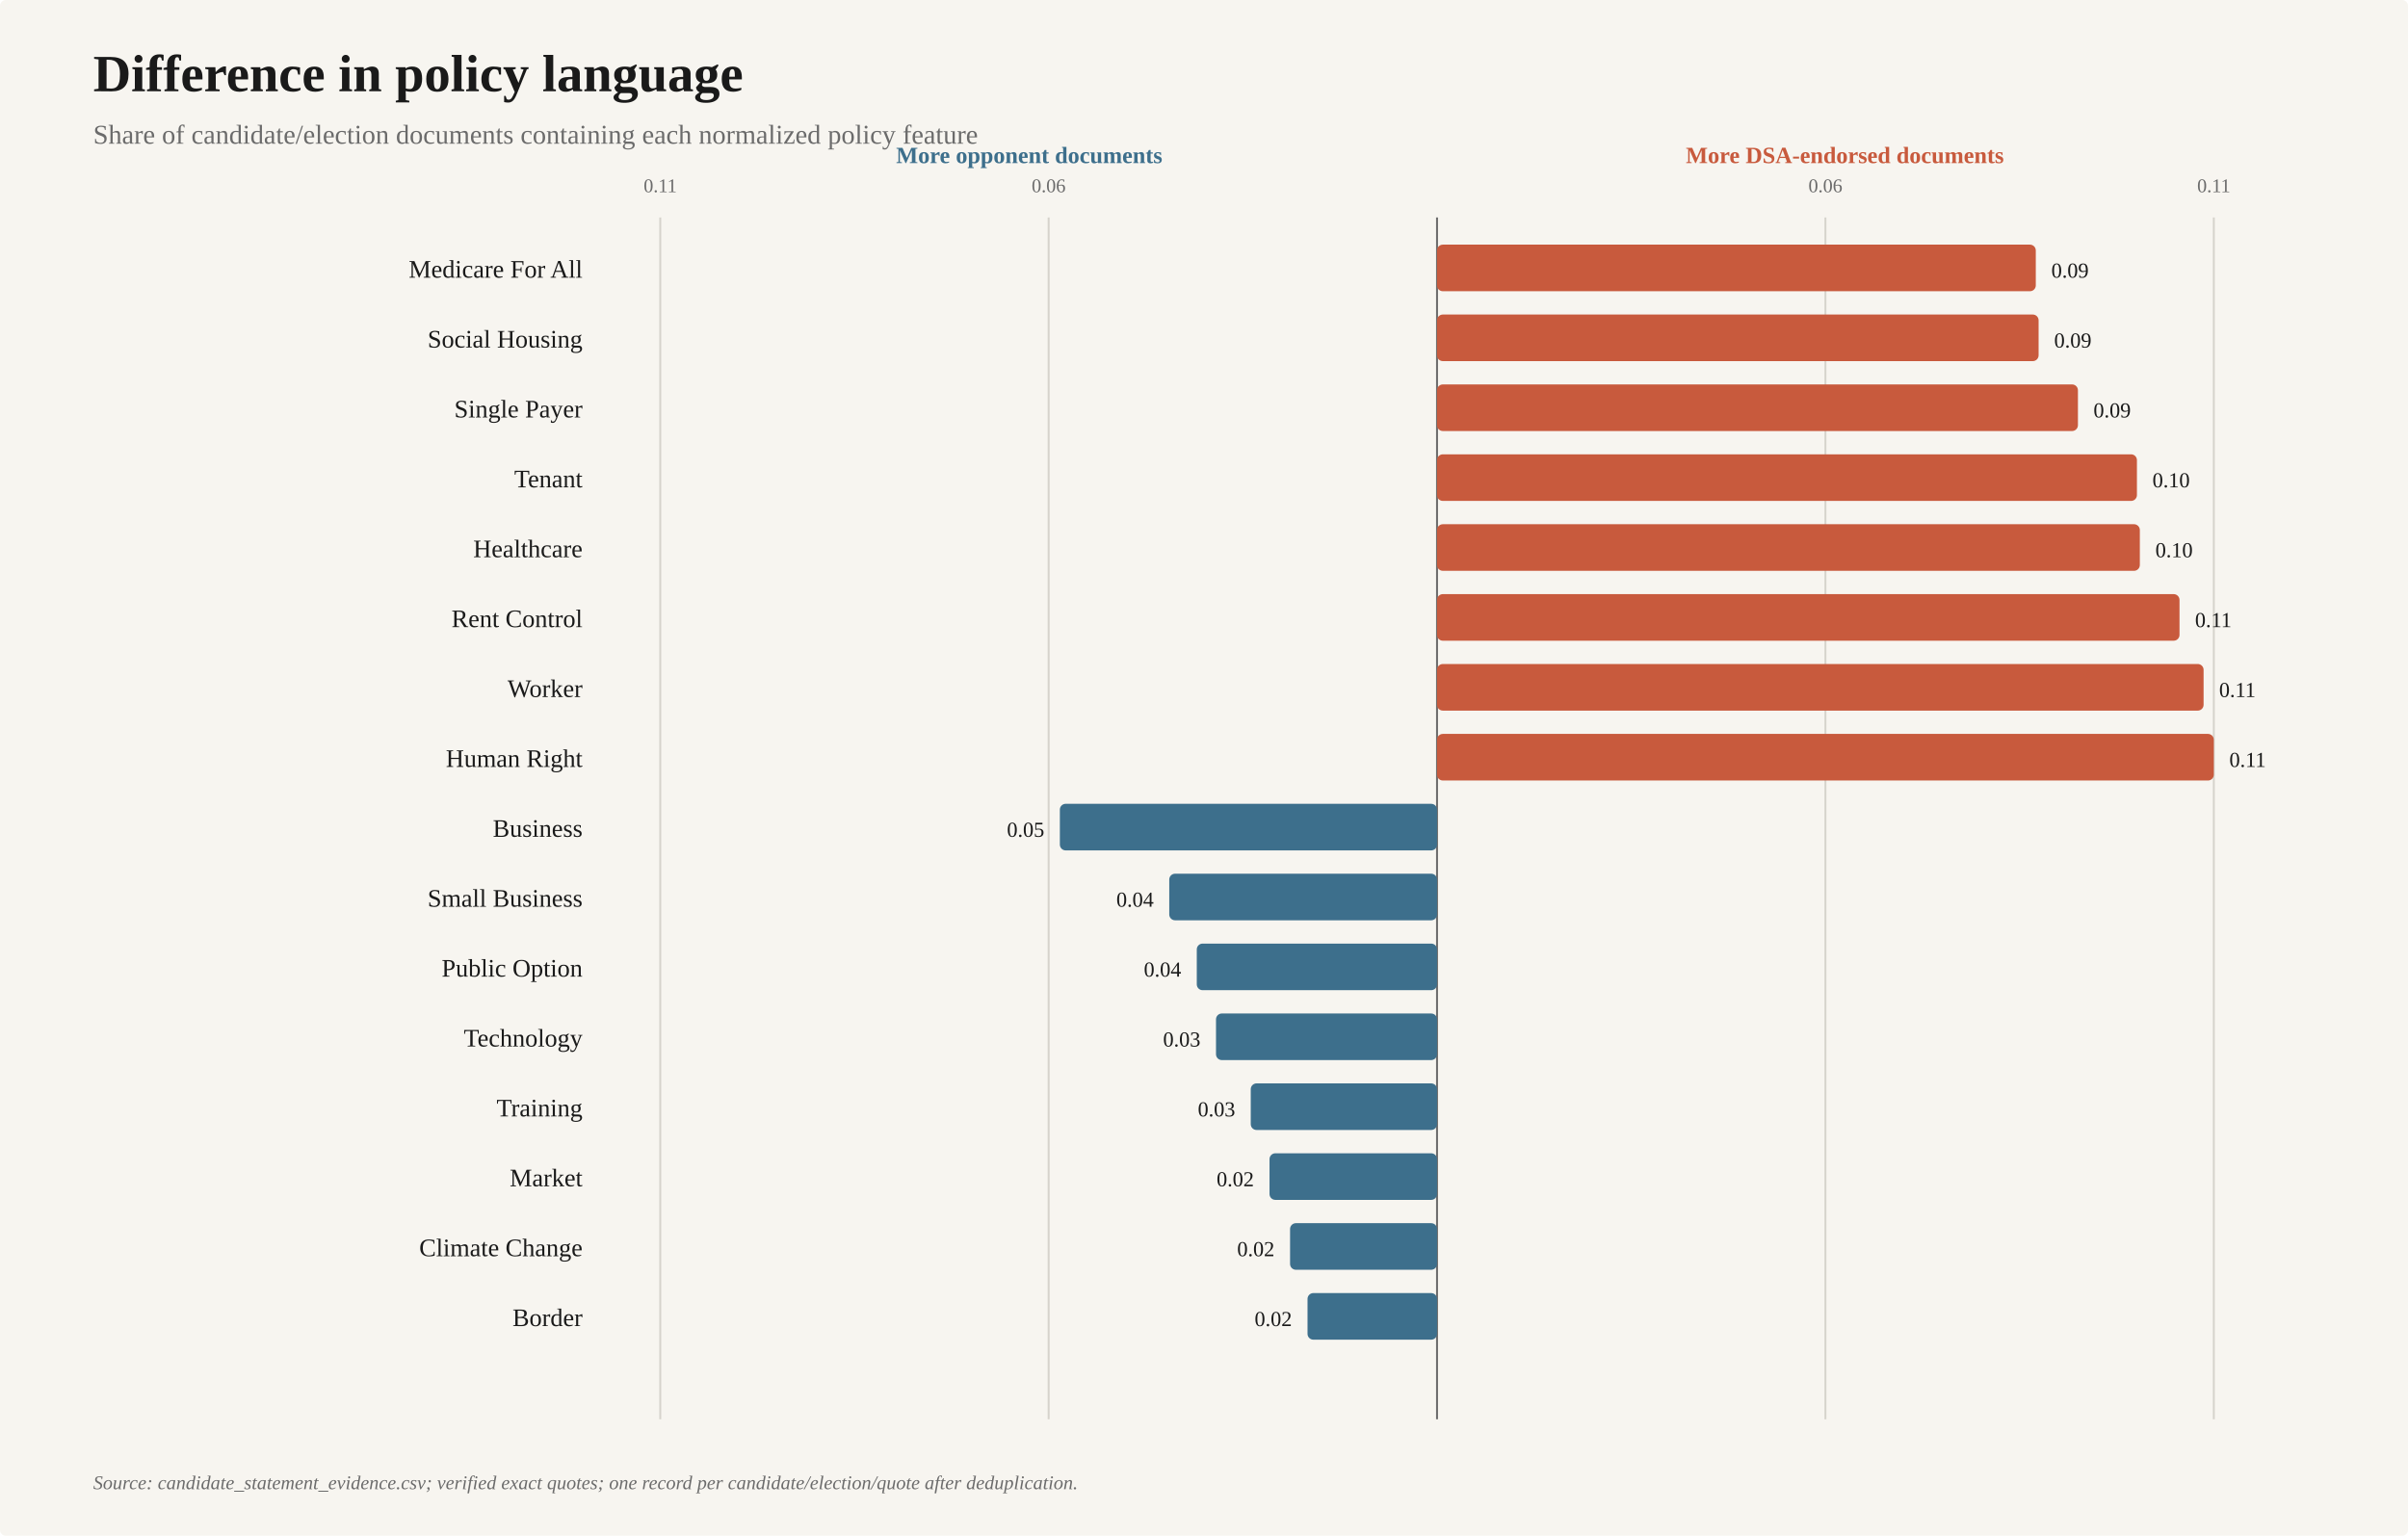
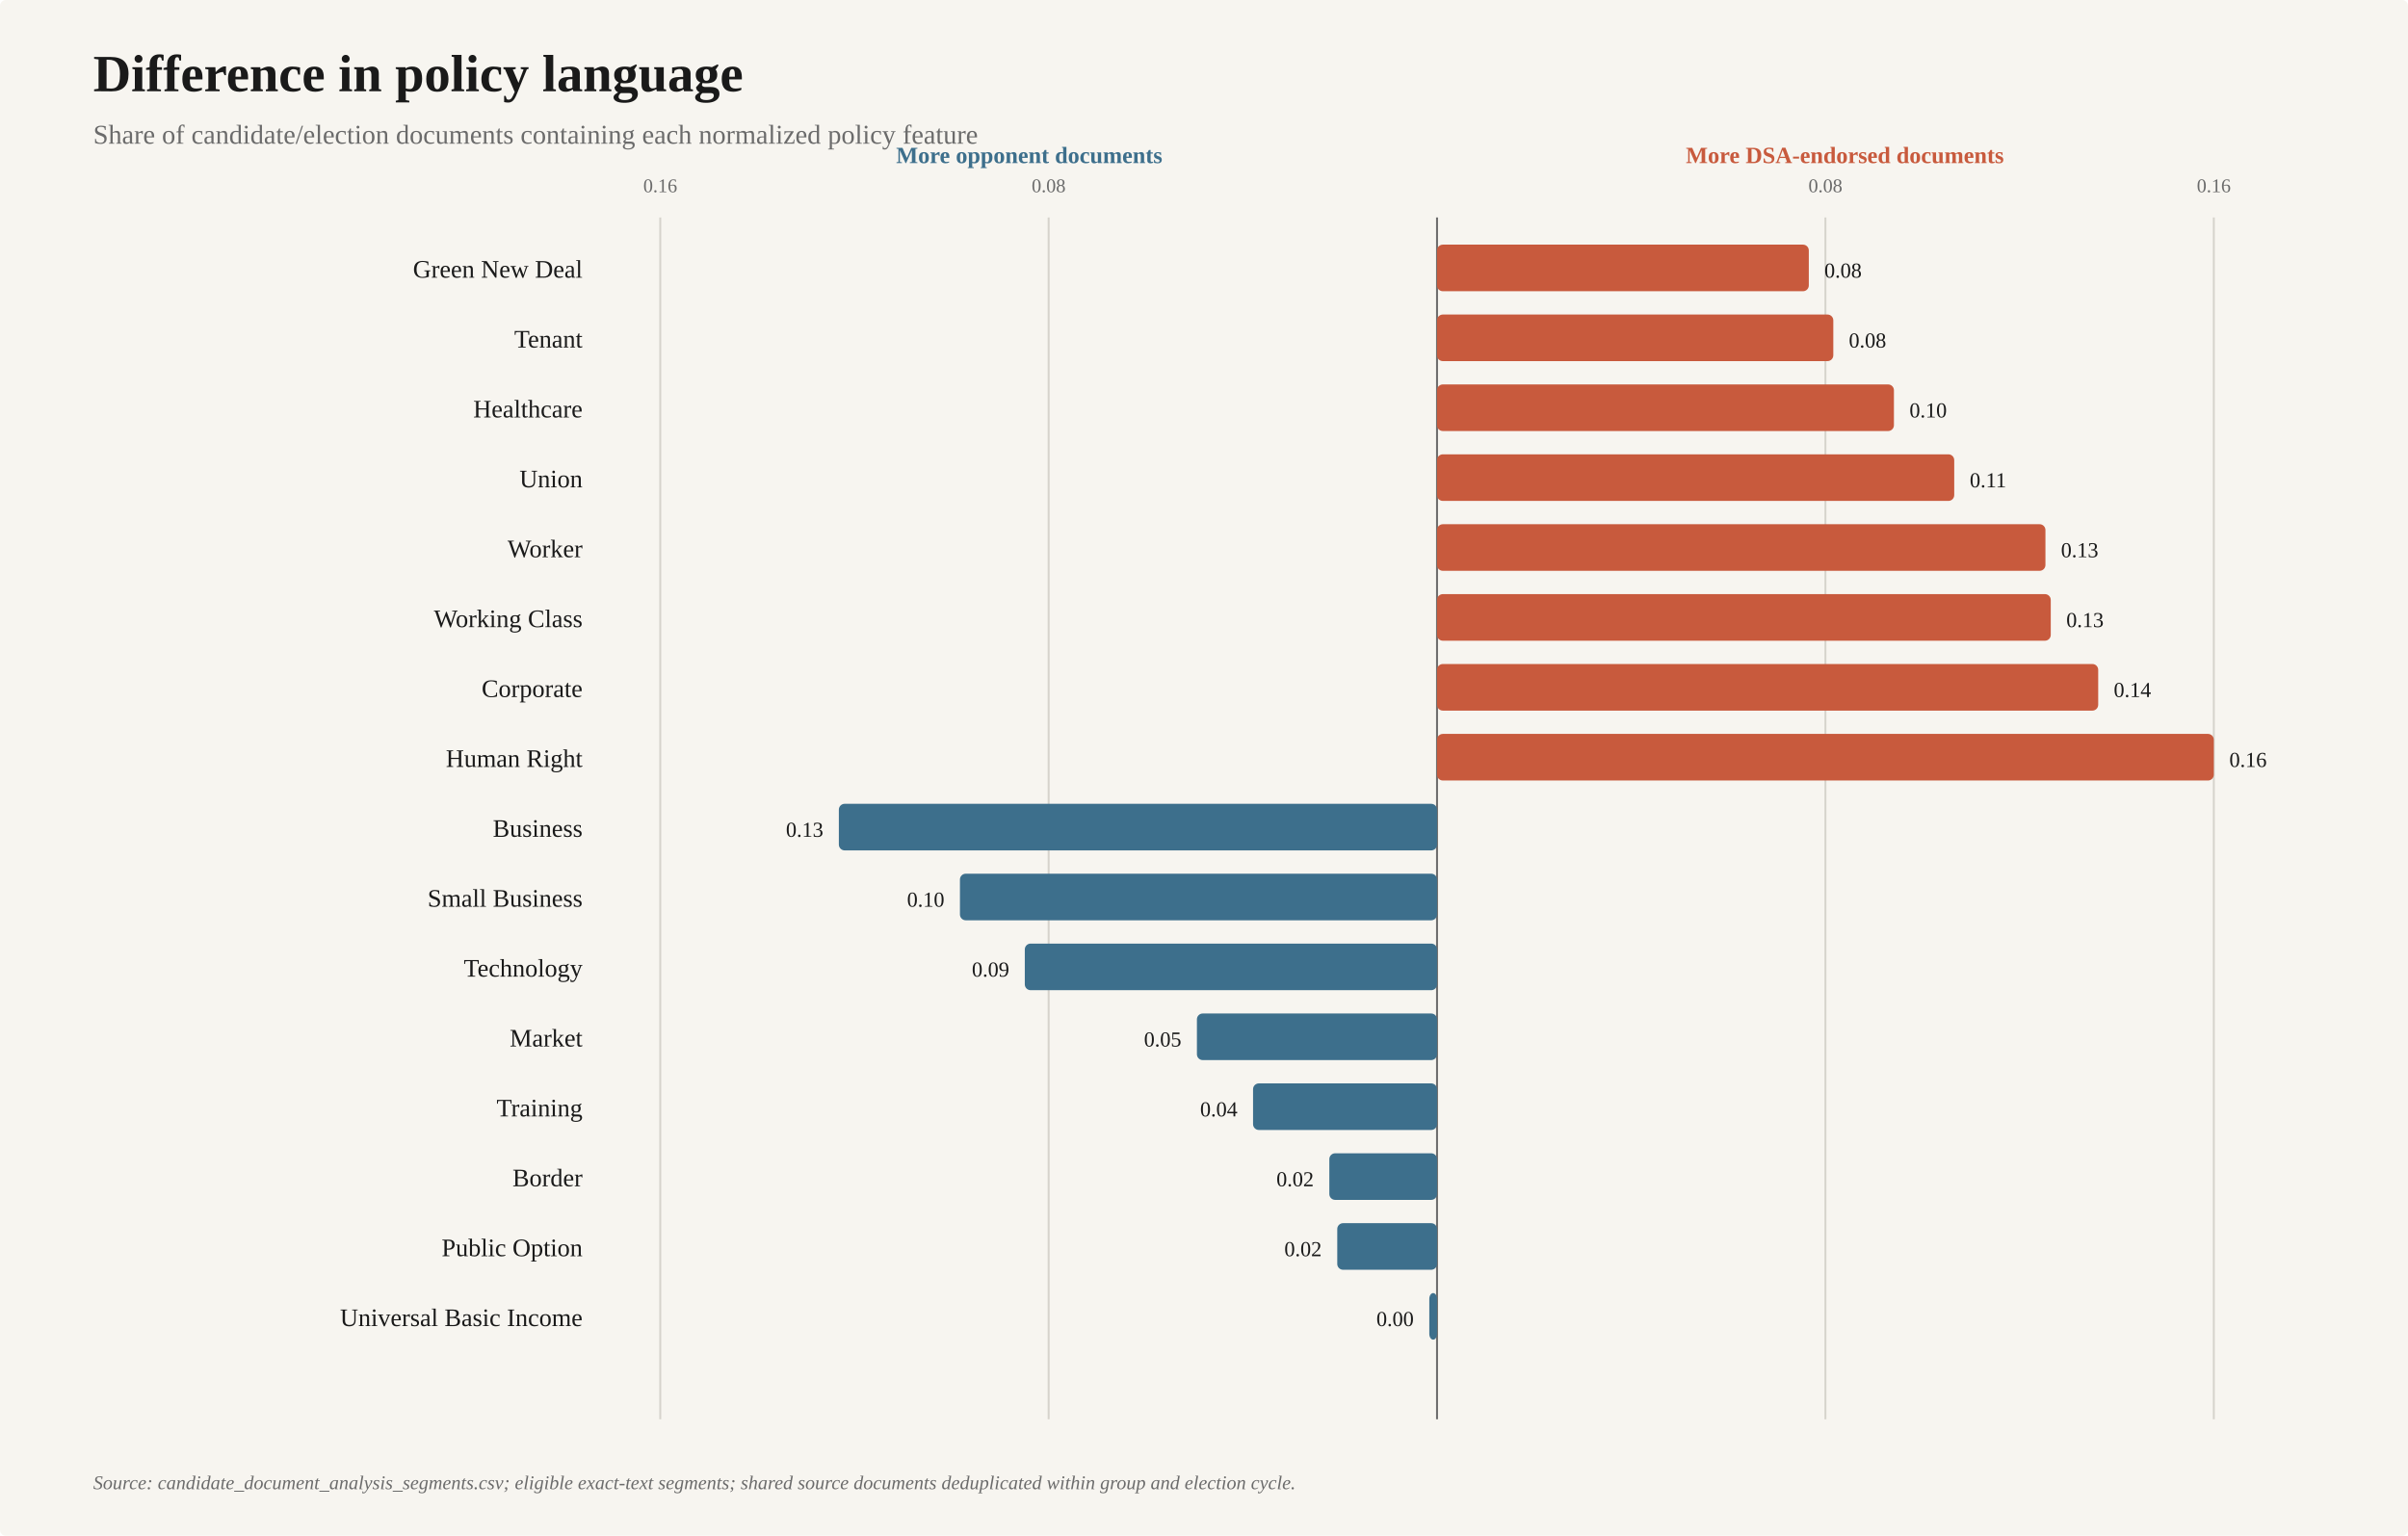
<svg xmlns="http://www.w3.org/2000/svg" width="1240" height="791" viewBox="0 0 1240 791">
  <rect x="0.00" y="0.00" width="1240.00" height="791.00" fill="#F7F5F0" rx="3" />
  <text x="48" y="47" text-anchor="start" fill="#1A1A1A" font-family="Georgia, Times New Roman, serif" font-size="27px" font-weight="700" font-style="normal">Difference in policy language</text>
  <text x="48" y="74" text-anchor="start" fill="#6B6B6B" font-family="Georgia, Times New Roman, serif" font-size="14px" font-weight="400" font-style="normal">Share of candidate/election documents containing each normalized policy feature</text>
  <line x1="340" y1="112" x2="340" y2="731" stroke="#D6D3CC" stroke-width="1" />
-   <text x="340" y="99" text-anchor="middle" fill="#6B6B6B" font-family="Georgia, Times New Roman, serif" font-size="10px" font-weight="400" font-style="normal">0.11</text>
+   <text x="340" y="99" text-anchor="middle" fill="#6B6B6B" font-family="Georgia, Times New Roman, serif" font-size="10px" font-weight="400" font-style="normal">0.16</text>
  <line x1="540.0" y1="112" x2="540.0" y2="731" stroke="#D6D3CC" stroke-width="1" />
-   <text x="540.0" y="99" text-anchor="middle" fill="#6B6B6B" font-family="Georgia, Times New Roman, serif" font-size="10px" font-weight="400" font-style="normal">0.06</text>
+   <text x="540.0" y="99" text-anchor="middle" fill="#6B6B6B" font-family="Georgia, Times New Roman, serif" font-size="10px" font-weight="400" font-style="normal">0.08</text>
  <line x1="740" y1="112" x2="740" y2="731" stroke="#6B6B6B" stroke-width="1" />
  <line x1="940.0" y1="112" x2="940.0" y2="731" stroke="#D6D3CC" stroke-width="1" />
-   <text x="940.0" y="99" text-anchor="middle" fill="#6B6B6B" font-family="Georgia, Times New Roman, serif" font-size="10px" font-weight="400" font-style="normal">0.06</text>
+   <text x="940.0" y="99" text-anchor="middle" fill="#6B6B6B" font-family="Georgia, Times New Roman, serif" font-size="10px" font-weight="400" font-style="normal">0.08</text>
  <line x1="1140" y1="112" x2="1140" y2="731" stroke="#D6D3CC" stroke-width="1" />
-   <text x="1140" y="99" text-anchor="middle" fill="#6B6B6B" font-family="Georgia, Times New Roman, serif" font-size="10px" font-weight="400" font-style="normal">0.11</text>
-   <text x="300" y="143" text-anchor="end" fill="#1A1A1A" font-family="Georgia, Times New Roman, serif" font-size="13px" font-weight="400" font-style="normal">Medicare For All</text>
-   <rect x="740.00" y="126.00" width="308.33" height="24.00" fill="#C85A3D" rx="3" />
-   <text x="1056.331" y="143" text-anchor="start" fill="#1A1A1A" font-family="Georgia, Times New Roman, serif" font-size="11px" font-weight="400" font-style="normal">0.09</text>
-   <text x="300" y="179" text-anchor="end" fill="#1A1A1A" font-family="Georgia, Times New Roman, serif" font-size="13px" font-weight="400" font-style="normal">Social Housing</text>
-   <rect x="740.00" y="162.00" width="309.78" height="24.00" fill="#C85A3D" rx="3" />
-   <text x="1057.783" y="179" text-anchor="start" fill="#1A1A1A" font-family="Georgia, Times New Roman, serif" font-size="11px" font-weight="400" font-style="normal">0.09</text>
-   <text x="300" y="215" text-anchor="end" fill="#1A1A1A" font-family="Georgia, Times New Roman, serif" font-size="13px" font-weight="400" font-style="normal">Single Payer</text>
-   <rect x="740.00" y="198.00" width="330.03" height="24.00" fill="#C85A3D" rx="3" />
-   <text x="1078.034" y="215" text-anchor="start" fill="#1A1A1A" font-family="Georgia, Times New Roman, serif" font-size="11px" font-weight="400" font-style="normal">0.09</text>
-   <text x="300" y="251" text-anchor="end" fill="#1A1A1A" font-family="Georgia, Times New Roman, serif" font-size="13px" font-weight="400" font-style="normal">Tenant</text>
-   <rect x="740.00" y="234.00" width="360.41" height="24.00" fill="#C85A3D" rx="3" />
-   <text x="1108.407" y="251" text-anchor="start" fill="#1A1A1A" font-family="Georgia, Times New Roman, serif" font-size="11px" font-weight="400" font-style="normal">0.10</text>
-   <text x="300" y="287" text-anchor="end" fill="#1A1A1A" font-family="Georgia, Times New Roman, serif" font-size="13px" font-weight="400" font-style="normal">Healthcare</text>
-   <rect x="740.00" y="270.00" width="361.91" height="24.00" fill="#C85A3D" rx="3" />
-   <text x="1109.913" y="287" text-anchor="start" fill="#1A1A1A" font-family="Georgia, Times New Roman, serif" font-size="11px" font-weight="400" font-style="normal">0.10</text>
-   <text x="300" y="323" text-anchor="end" fill="#1A1A1A" font-family="Georgia, Times New Roman, serif" font-size="13px" font-weight="400" font-style="normal">Rent Control</text>
-   <rect x="740.00" y="306.00" width="382.34" height="24.00" fill="#C85A3D" rx="3" />
-   <text x="1130.336" y="323" text-anchor="start" fill="#1A1A1A" font-family="Georgia, Times New Roman, serif" font-size="11px" font-weight="400" font-style="normal">0.11</text>
-   <text x="300" y="359" text-anchor="end" fill="#1A1A1A" font-family="Georgia, Times New Roman, serif" font-size="13px" font-weight="400" font-style="normal">Worker</text>
-   <rect x="740.00" y="342.00" width="394.74" height="24.00" fill="#C85A3D" rx="3" />
-   <text x="1142.735" y="359" text-anchor="start" fill="#1A1A1A" font-family="Georgia, Times New Roman, serif" font-size="11px" font-weight="400" font-style="normal">0.11</text>
+   <text x="1140" y="99" text-anchor="middle" fill="#6B6B6B" font-family="Georgia, Times New Roman, serif" font-size="10px" font-weight="400" font-style="normal">0.16</text>
+   <text x="300" y="143" text-anchor="end" fill="#1A1A1A" font-family="Georgia, Times New Roman, serif" font-size="13px" font-weight="400" font-style="normal">Green New Deal</text>
+   <rect x="740.00" y="126.00" width="191.45" height="24.00" fill="#C85A3D" rx="3" />
+   <text x="939.454" y="143" text-anchor="start" fill="#1A1A1A" font-family="Georgia, Times New Roman, serif" font-size="11px" font-weight="400" font-style="normal">0.08</text>
+   <text x="300" y="179" text-anchor="end" fill="#1A1A1A" font-family="Georgia, Times New Roman, serif" font-size="13px" font-weight="400" font-style="normal">Tenant</text>
+   <rect x="740.00" y="162.00" width="204.06" height="24.00" fill="#C85A3D" rx="3" />
+   <text x="952.057" y="179" text-anchor="start" fill="#1A1A1A" font-family="Georgia, Times New Roman, serif" font-size="11px" font-weight="400" font-style="normal">0.08</text>
+   <text x="300" y="215" text-anchor="end" fill="#1A1A1A" font-family="Georgia, Times New Roman, serif" font-size="13px" font-weight="400" font-style="normal">Healthcare</text>
+   <rect x="740.00" y="198.00" width="235.28" height="24.00" fill="#C85A3D" rx="3" />
+   <text x="983.281" y="215" text-anchor="start" fill="#1A1A1A" font-family="Georgia, Times New Roman, serif" font-size="11px" font-weight="400" font-style="normal">0.10</text>
+   <text x="300" y="251" text-anchor="end" fill="#1A1A1A" font-family="Georgia, Times New Roman, serif" font-size="13px" font-weight="400" font-style="normal">Union</text>
+   <rect x="740.00" y="234.00" width="266.33" height="24.00" fill="#C85A3D" rx="3" />
+   <text x="1014.326" y="251" text-anchor="start" fill="#1A1A1A" font-family="Georgia, Times New Roman, serif" font-size="11px" font-weight="400" font-style="normal">0.11</text>
+   <text x="300" y="287" text-anchor="end" fill="#1A1A1A" font-family="Georgia, Times New Roman, serif" font-size="13px" font-weight="400" font-style="normal">Worker</text>
+   <rect x="740.00" y="270.00" width="313.30" height="24.00" fill="#C85A3D" rx="3" />
+   <text x="1061.299" y="287" text-anchor="start" fill="#1A1A1A" font-family="Georgia, Times New Roman, serif" font-size="11px" font-weight="400" font-style="normal">0.13</text>
+   <text x="300" y="323" text-anchor="end" fill="#1A1A1A" font-family="Georgia, Times New Roman, serif" font-size="13px" font-weight="400" font-style="normal">Working Class</text>
+   <rect x="740.00" y="306.00" width="316.04" height="24.00" fill="#C85A3D" rx="3" />
+   <text x="1064.04" y="323" text-anchor="start" fill="#1A1A1A" font-family="Georgia, Times New Roman, serif" font-size="11px" font-weight="400" font-style="normal">0.13</text>
+   <text x="300" y="359" text-anchor="end" fill="#1A1A1A" font-family="Georgia, Times New Roman, serif" font-size="13px" font-weight="400" font-style="normal">Corporate</text>
+   <rect x="740.00" y="342.00" width="340.47" height="24.00" fill="#C85A3D" rx="3" />
+   <text x="1088.474" y="359" text-anchor="start" fill="#1A1A1A" font-family="Georgia, Times New Roman, serif" font-size="11px" font-weight="400" font-style="normal">0.14</text>
  <text x="300" y="395" text-anchor="end" fill="#1A1A1A" font-family="Georgia, Times New Roman, serif" font-size="13px" font-weight="400" font-style="normal">Human Right</text>
  <rect x="740.00" y="378.00" width="400.00" height="24.00" fill="#C85A3D" rx="3" />
-   <text x="1148.0" y="395" text-anchor="start" fill="#1A1A1A" font-family="Georgia, Times New Roman, serif" font-size="11px" font-weight="400" font-style="normal">0.11</text>
+   <text x="1148.0" y="395" text-anchor="start" fill="#1A1A1A" font-family="Georgia, Times New Roman, serif" font-size="11px" font-weight="400" font-style="normal">0.16</text>
  <text x="300" y="431" text-anchor="end" fill="#1A1A1A" font-family="Georgia, Times New Roman, serif" font-size="13px" font-weight="400" font-style="normal">Business</text>
-   <rect x="545.77" y="414.00" width="194.23" height="24.00" fill="#3D6F8C" rx="3" />
-   <text x="537.772" y="431" text-anchor="end" fill="#1A1A1A" font-family="Georgia, Times New Roman, serif" font-size="11px" font-weight="400" font-style="normal">0.05</text>
+   <rect x="431.97" y="414.00" width="308.03" height="24.00" fill="#3D6F8C" rx="3" />
+   <text x="423.967" y="431" text-anchor="end" fill="#1A1A1A" font-family="Georgia, Times New Roman, serif" font-size="11px" font-weight="400" font-style="normal">0.13</text>
  <text x="300" y="467" text-anchor="end" fill="#1A1A1A" font-family="Georgia, Times New Roman, serif" font-size="13px" font-weight="400" font-style="normal">Small Business</text>
-   <rect x="602.11" y="450.00" width="137.89" height="24.00" fill="#3D6F8C" rx="3" />
-   <text x="594.113" y="467" text-anchor="end" fill="#1A1A1A" font-family="Georgia, Times New Roman, serif" font-size="11px" font-weight="400" font-style="normal">0.04</text>
-   <text x="300" y="503" text-anchor="end" fill="#1A1A1A" font-family="Georgia, Times New Roman, serif" font-size="13px" font-weight="400" font-style="normal">Public Option</text>
-   <rect x="616.28" y="486.00" width="123.72" height="24.00" fill="#3D6F8C" rx="3" />
-   <text x="608.279" y="503" text-anchor="end" fill="#1A1A1A" font-family="Georgia, Times New Roman, serif" font-size="11px" font-weight="400" font-style="normal">0.04</text>
-   <text x="300" y="539" text-anchor="end" fill="#1A1A1A" font-family="Georgia, Times New Roman, serif" font-size="13px" font-weight="400" font-style="normal">Technology</text>
-   <rect x="626.18" y="522.00" width="113.82" height="24.00" fill="#3D6F8C" rx="3" />
-   <text x="618.176" y="539" text-anchor="end" fill="#1A1A1A" font-family="Georgia, Times New Roman, serif" font-size="11px" font-weight="400" font-style="normal">0.03</text>
+   <rect x="494.32" y="450.00" width="245.68" height="24.00" fill="#3D6F8C" rx="3" />
+   <text x="486.324" y="467" text-anchor="end" fill="#1A1A1A" font-family="Georgia, Times New Roman, serif" font-size="11px" font-weight="400" font-style="normal">0.10</text>
+   <text x="300" y="503" text-anchor="end" fill="#1A1A1A" font-family="Georgia, Times New Roman, serif" font-size="13px" font-weight="400" font-style="normal">Technology</text>
+   <rect x="527.72" y="486.00" width="212.28" height="24.00" fill="#3D6F8C" rx="3" />
+   <text x="519.722" y="503" text-anchor="end" fill="#1A1A1A" font-family="Georgia, Times New Roman, serif" font-size="11px" font-weight="400" font-style="normal">0.09</text>
+   <text x="300" y="539" text-anchor="end" fill="#1A1A1A" font-family="Georgia, Times New Roman, serif" font-size="13px" font-weight="400" font-style="normal">Market</text>
+   <rect x="616.35" y="522.00" width="123.65" height="24.00" fill="#3D6F8C" rx="3" />
+   <text x="608.349" y="539" text-anchor="end" fill="#1A1A1A" font-family="Georgia, Times New Roman, serif" font-size="11px" font-weight="400" font-style="normal">0.05</text>
  <text x="300" y="575" text-anchor="end" fill="#1A1A1A" font-family="Georgia, Times New Roman, serif" font-size="13px" font-weight="400" font-style="normal">Training</text>
-   <rect x="644.07" y="558.00" width="95.93" height="24.00" fill="#3D6F8C" rx="3" />
-   <text x="636.066" y="575" text-anchor="end" fill="#1A1A1A" font-family="Georgia, Times New Roman, serif" font-size="11px" font-weight="400" font-style="normal">0.03</text>
-   <text x="300" y="611" text-anchor="end" fill="#1A1A1A" font-family="Georgia, Times New Roman, serif" font-size="13px" font-weight="400" font-style="normal">Market</text>
-   <rect x="653.74" y="594.00" width="86.26" height="24.00" fill="#3D6F8C" rx="3" />
-   <text x="645.737" y="611" text-anchor="end" fill="#1A1A1A" font-family="Georgia, Times New Roman, serif" font-size="11px" font-weight="400" font-style="normal">0.02</text>
-   <text x="300" y="647" text-anchor="end" fill="#1A1A1A" font-family="Georgia, Times New Roman, serif" font-size="13px" font-weight="400" font-style="normal">Climate Change</text>
-   <rect x="664.32" y="630.00" width="75.68" height="24.00" fill="#3D6F8C" rx="3" />
-   <text x="656.316" y="647" text-anchor="end" fill="#1A1A1A" font-family="Georgia, Times New Roman, serif" font-size="11px" font-weight="400" font-style="normal">0.02</text>
-   <text x="300" y="683" text-anchor="end" fill="#1A1A1A" font-family="Georgia, Times New Roman, serif" font-size="13px" font-weight="400" font-style="normal">Border</text>
-   <rect x="673.31" y="666.00" width="66.69" height="24.00" fill="#3D6F8C" rx="3" />
-   <text x="665.306" y="683" text-anchor="end" fill="#1A1A1A" font-family="Georgia, Times New Roman, serif" font-size="11px" font-weight="400" font-style="normal">0.02</text>
+   <rect x="645.26" y="558.00" width="94.74" height="24.00" fill="#3D6F8C" rx="3" />
+   <text x="637.256" y="575" text-anchor="end" fill="#1A1A1A" font-family="Georgia, Times New Roman, serif" font-size="11px" font-weight="400" font-style="normal">0.04</text>
+   <text x="300" y="611" text-anchor="end" fill="#1A1A1A" font-family="Georgia, Times New Roman, serif" font-size="13px" font-weight="400" font-style="normal">Border</text>
+   <rect x="684.54" y="594.00" width="55.46" height="24.00" fill="#3D6F8C" rx="3" />
+   <text x="676.538" y="611" text-anchor="end" fill="#1A1A1A" font-family="Georgia, Times New Roman, serif" font-size="11px" font-weight="400" font-style="normal">0.02</text>
+   <text x="300" y="647" text-anchor="end" fill="#1A1A1A" font-family="Georgia, Times New Roman, serif" font-size="13px" font-weight="400" font-style="normal">Public Option</text>
+   <rect x="688.62" y="630.00" width="51.38" height="24.00" fill="#3D6F8C" rx="3" />
+   <text x="680.622" y="647" text-anchor="end" fill="#1A1A1A" font-family="Georgia, Times New Roman, serif" font-size="11px" font-weight="400" font-style="normal">0.02</text>
+   <text x="300" y="683" text-anchor="end" fill="#1A1A1A" font-family="Georgia, Times New Roman, serif" font-size="13px" font-weight="400" font-style="normal">Universal Basic Income</text>
+   <rect x="736.02" y="666.00" width="3.98" height="24.00" fill="#3D6F8C" rx="3" />
+   <text x="728.023" y="683" text-anchor="end" fill="#1A1A1A" font-family="Georgia, Times New Roman, serif" font-size="11px" font-weight="400" font-style="normal">0.00</text>
  <text x="950.0" y="84" text-anchor="middle" fill="#C85A3D" font-family="Georgia, Times New Roman, serif" font-size="12px" font-weight="700" font-style="normal">More DSA-endorsed documents</text>
  <text x="530.0" y="84" text-anchor="middle" fill="#3D6F8C" font-family="Georgia, Times New Roman, serif" font-size="12px" font-weight="700" font-style="normal">More opponent documents</text>
-   <text x="48" y="767" text-anchor="start" fill="#6B6B6B" font-family="Georgia, Times New Roman, serif" font-size="10px" font-weight="400" font-style="italic">Source: candidate_statement_evidence.csv; verified exact quotes; one record per candidate/election/quote after deduplication.</text>
+   <text x="48" y="767" text-anchor="start" fill="#6B6B6B" font-family="Georgia, Times New Roman, serif" font-size="10px" font-weight="400" font-style="italic">Source: candidate_document_analysis_segments.csv; eligible exact-text segments; shared source documents deduplicated within group and election cycle.</text>
</svg>
